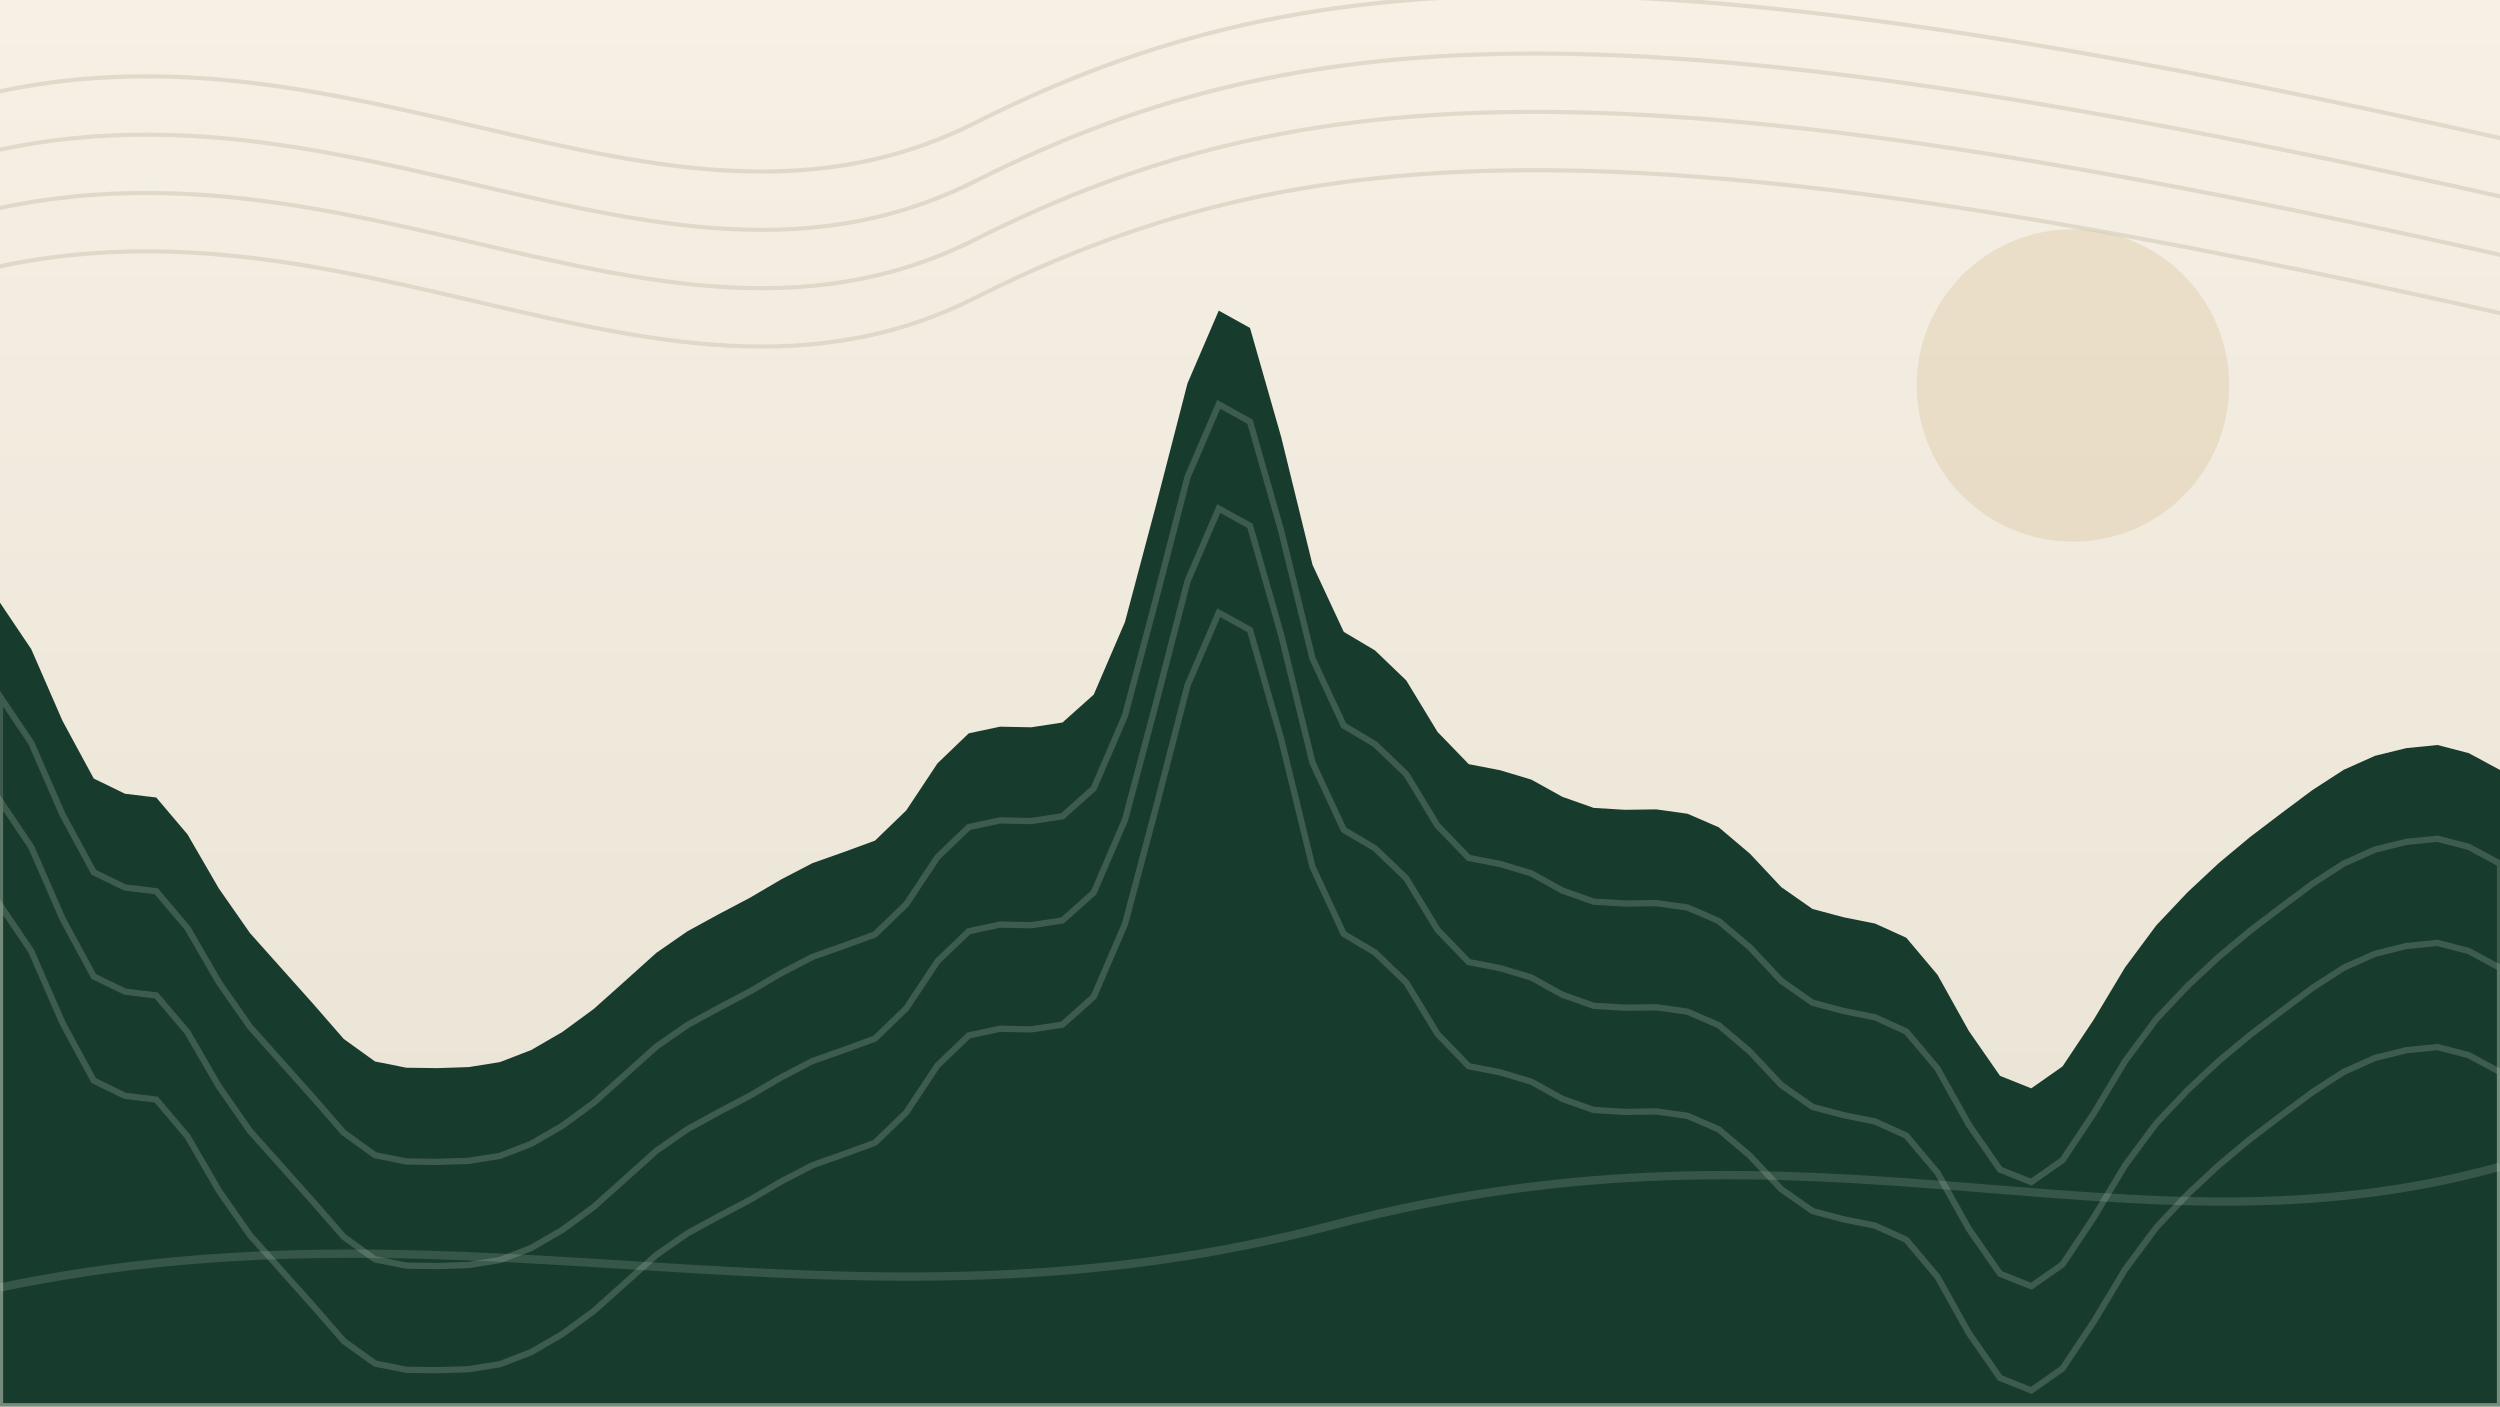
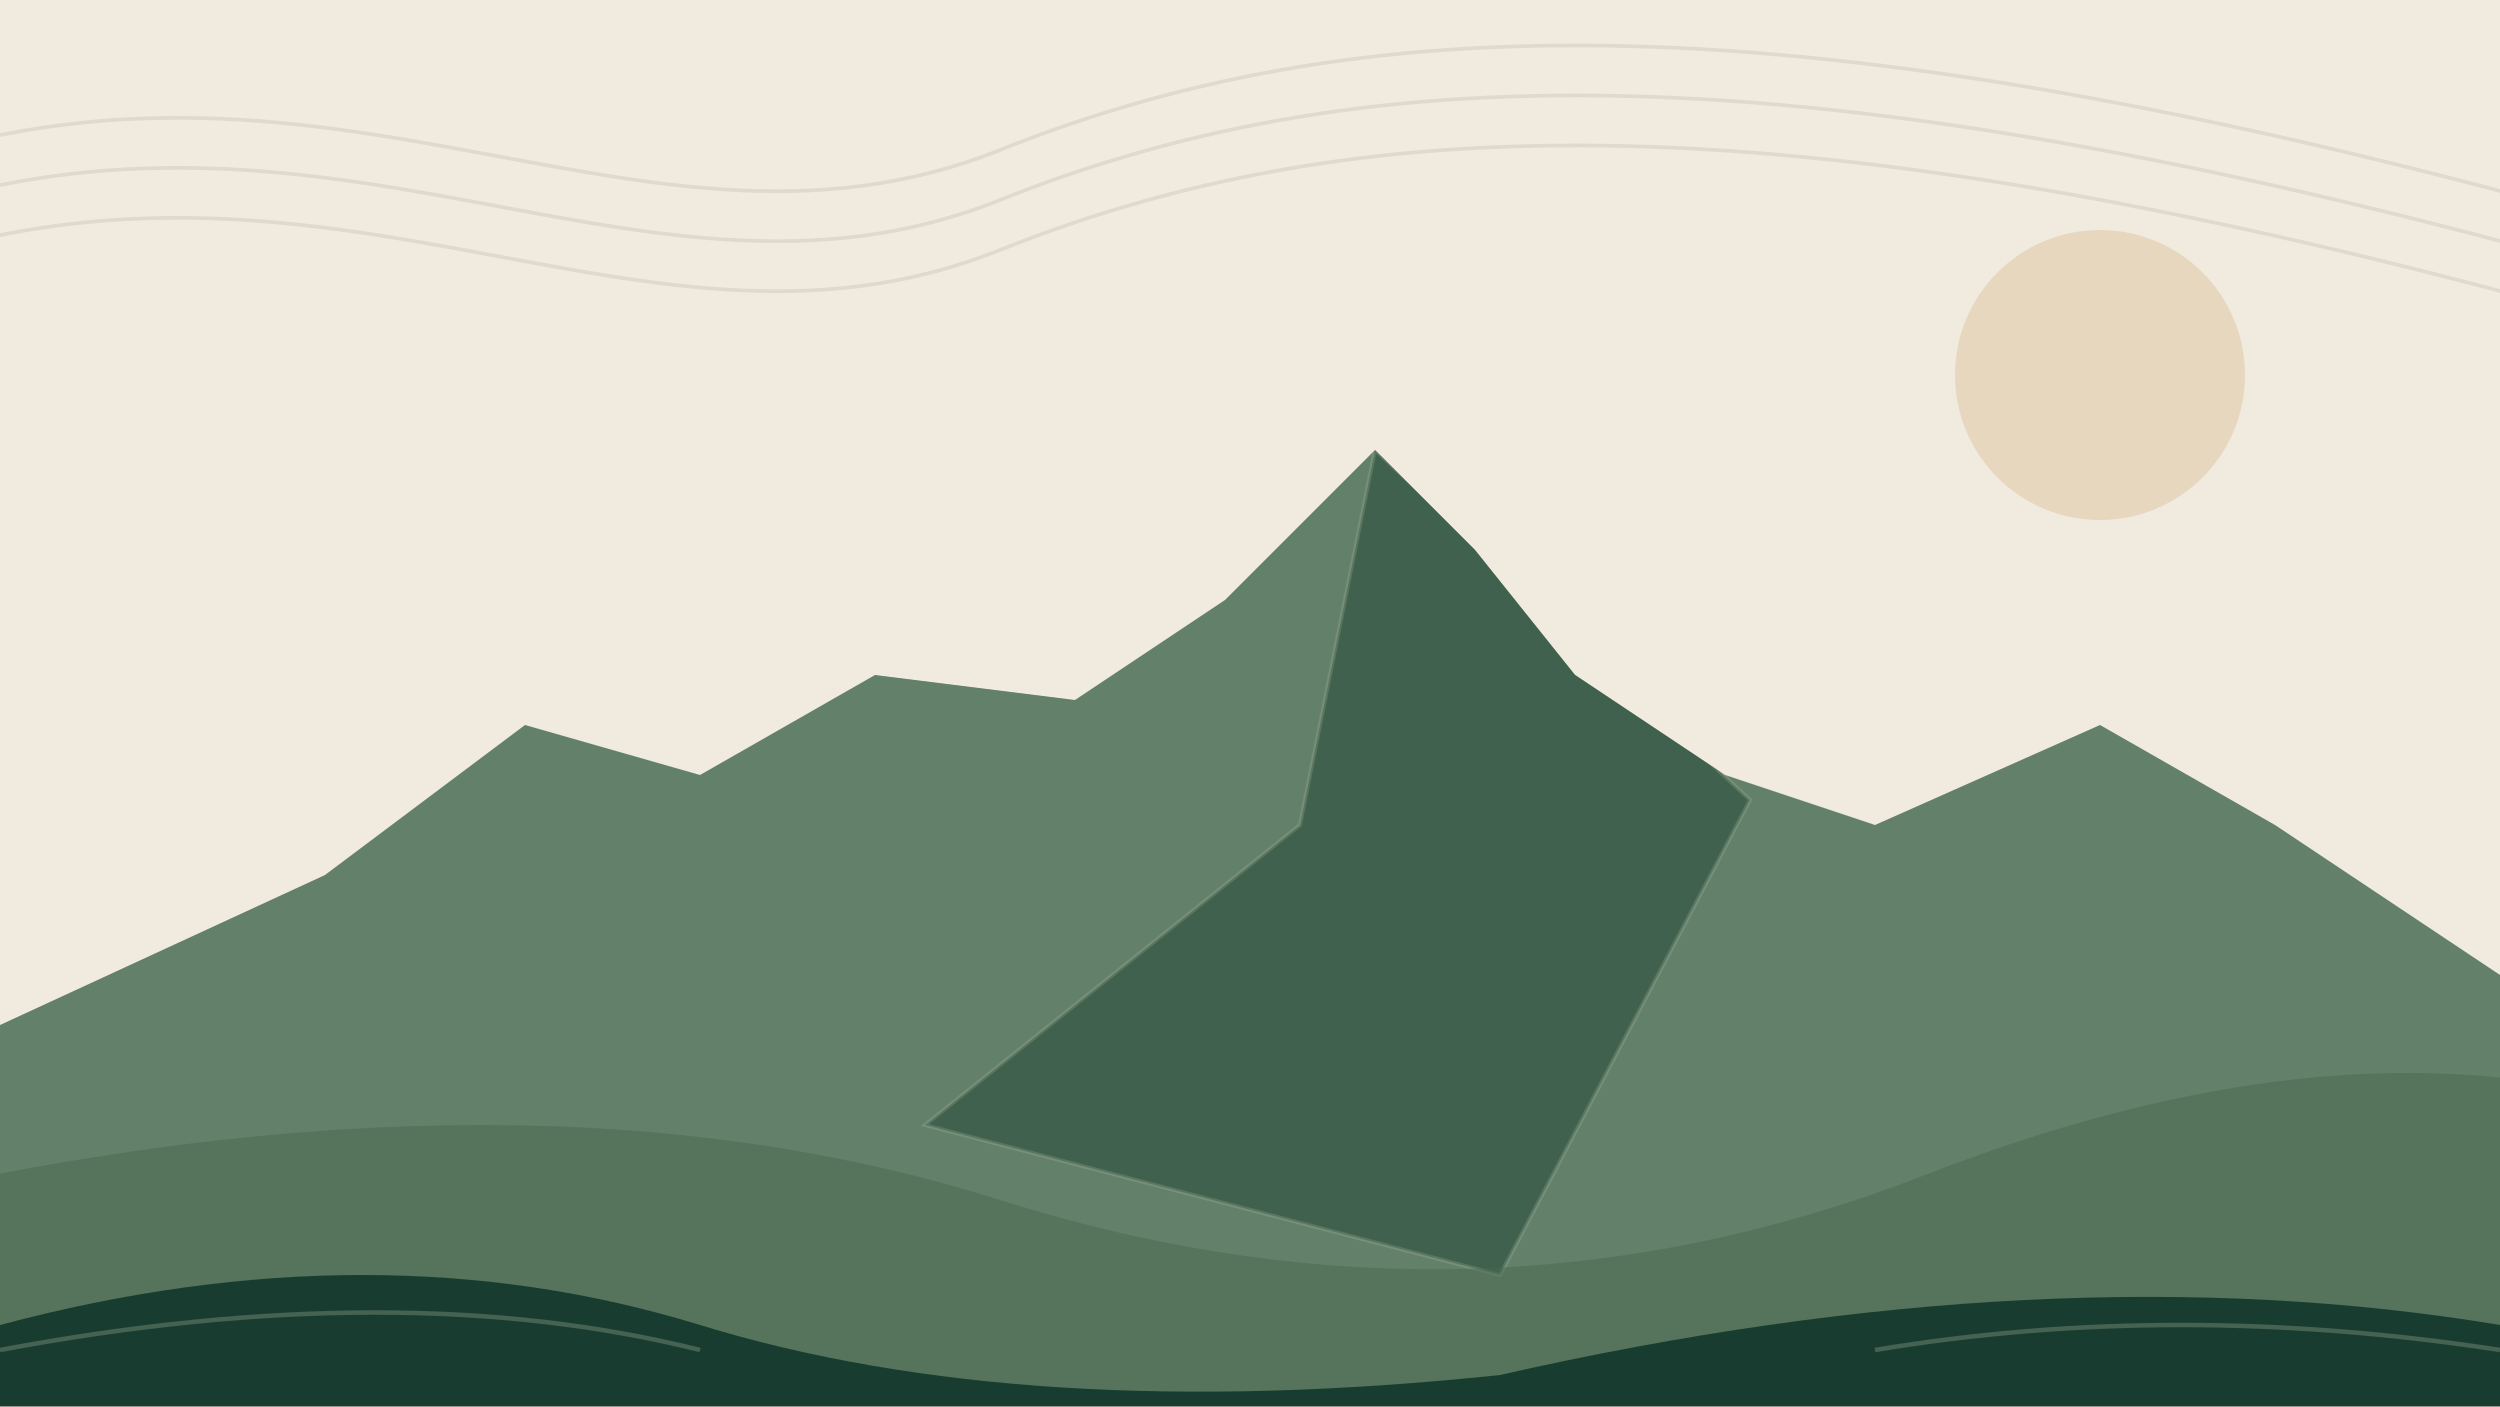
<svg xmlns="http://www.w3.org/2000/svg" viewBox="0 0 1200 675" role="img" aria-labelledby="title desc">
-   <defs>
-     <linearGradient id="paper" x2="0" y2="1">
-       <stop stop-color="#f6f0e5" />
-       <stop offset="1" stop-color="#e8e2d3" />
-     </linearGradient>
-     <clipPath id="ridge">
-       <path d="M 0 289.3 L 0.0 289.3 L 15.0 311.6 L 30.0 346.0 L 45.0 373.7 L 60.0 381.0 L 75.0 382.8 L 90.0 400.5 L 105.0 426.4 L 120.0 447.9 L 135.0 464.7 L 150.0 481.5 L 165.0 498.7 L 180.0 509.5 L 195.0 512.5 L 210.0 512.7 L 225.0 512.2 L 240.0 509.8 L 255.0 504.0 L 270.0 495.3 L 285.0 484.3 L 300.0 470.9 L 315.0 457.4 L 330.0 447.0 L 345.0 438.8 L 360.0 430.9 L 375.0 422.1 L 390.0 414.3 L 405.0 409.0 L 420.0 403.5 L 435.0 389.0 L 450.0 366.4 L 465.0 352.0 L 480.0 348.8 L 495.0 349.1 L 510.0 346.8 L 525.0 333.4 L 540.0 298.5 L 555.0 242.1 L 570.0 184.0 L 585.0 149.1 L 600.0 157.4 L 615.0 209.9 L 630.0 271.1 L 645.0 303.3 L 660.0 312.2 L 675.0 326.6 L 690.0 351.3 L 705.0 366.8 L 720.0 369.7 L 735.0 374.2 L 750.0 382.5 L 765.0 387.8 L 780.0 388.7 L 795.0 388.5 L 810.0 390.6 L 825.0 397.1 L 840.0 409.8 L 855.0 425.8 L 870.0 436.3 L 885.0 440.3 L 900.0 443.3 L 915.0 450.1 L 930.0 467.9 L 945.0 494.8 L 960.0 516.4 L 975.0 522.4 L 990.0 511.9 L 1005.0 489.4 L 1020.0 464.4 L 1035.0 444.2 L 1050.0 428.3 L 1065.0 414.3 L 1080.0 401.8 L 1095.0 390.4 L 1110.0 379.2 L 1125.0 369.5 L 1140.0 362.8 L 1155.0 359.1 L 1170.0 357.6 L 1185.0 361.5 L 1200.0 369.6 L 1200 675 L 0 675 Z" />
-     </clipPath>
-   </defs>
-   <rect width="1200" height="675" fill="url(#paper)" />
-   <g fill="none" stroke="#c9c1af" stroke-opacity=".48" stroke-width="2">
-     <path d="M-80 72 C135 -35 301 143 468 59 S801 -27 1260 80" />
-     <path d="M-80 100 C135 -7 301 171 468 87 S801 1 1260 108" />
-     <path d="M-80 128 C135 21 301 199 468 115 S801 29 1260 136" />
-     <path d="M-80 156 C135 49 301 227 468 143 S801 57 1260 164" />
-   </g>
-   <circle cx="995" cy="185" r="75" fill="#ddc9a4" fill-opacity=".42" />
-   <path d="M 0 471.5 L 0.0 471.5 L 15.0 480.9 L 30.0 495.3 L 45.0 507.0 L 60.0 510.0 L 75.0 510.8 L 90.0 518.2 L 105.0 529.1 L 120.0 538.1 L 135.0 545.2 L 150.0 552.2 L 165.0 559.4 L 180.0 564.0 L 195.0 565.2 L 210.0 565.3 L 225.0 565.1 L 240.0 564.1 L 255.0 561.7 L 270.0 558.0 L 285.0 553.4 L 300.0 547.8 L 315.0 542.1 L 330.0 537.7 L 345.0 534.3 L 360.0 531.0 L 375.0 527.3 L 390.0 524.0 L 405.0 521.8 L 420.0 519.5 L 435.0 513.4 L 450.0 503.9 L 465.0 497.8 L 480.0 496.5 L 495.0 496.6 L 510.0 495.7 L 525.0 490.0 L 540.0 475.4 L 555.0 451.7 L 570.0 427.3 L 585.0 412.6 L 600.0 416.1 L 615.0 438.1 L 630.0 463.8 L 645.0 477.4 L 660.0 481.1 L 675.0 487.2 L 690.0 497.6 L 705.0 504.1 L 720.0 505.3 L 735.0 507.1 L 750.0 510.7 L 765.0 512.9 L 780.0 513.2 L 795.0 513.2 L 810.0 514.0 L 825.0 516.8 L 840.0 522.1 L 855.0 528.8 L 870.0 533.2 L 885.0 534.9 L 900.0 536.2 L 915.0 539.0 L 930.0 546.5 L 945.0 557.8 L 960.0 566.9 L 975.0 569.4 L 990.0 565.0 L 1005.0 555.6 L 1020.0 545.1 L 1035.0 536.5 L 1050.0 529.9 L 1065.0 524.0 L 1080.0 518.8 L 1095.0 514.0 L 1110.0 509.3 L 1125.0 505.2 L 1140.0 502.4 L 1155.0 500.8 L 1170.0 500.2 L 1185.0 501.8 L 1200.0 505.2 L 1200 675 L 0 675 Z" fill="#a9bea9" />
-   <path d="M 0 413.0 L 0.0 413.0 L 15.0 427.5 L 30.0 449.9 L 45.0 467.9 L 60.0 472.7 L 75.0 473.9 L 90.0 485.3 L 105.0 502.2 L 120.0 516.1 L 135.0 527.1 L 150.0 538.0 L 165.0 549.1 L 180.0 556.2 L 195.0 558.1 L 210.0 558.2 L 225.0 558.0 L 240.0 556.4 L 255.0 552.6 L 270.0 546.9 L 285.0 539.8 L 300.0 531.1 L 315.0 522.3 L 330.0 515.6 L 345.0 510.3 L 360.0 505.1 L 375.0 499.4 L 390.0 494.3 L 405.0 490.9 L 420.0 487.3 L 435.0 477.9 L 450.0 463.2 L 465.0 453.8 L 480.0 451.7 L 495.0 451.9 L 510.0 450.4 L 525.0 441.7 L 540.0 419.0 L 555.0 382.4 L 570.0 344.6 L 585.0 321.9 L 600.0 327.3 L 615.0 361.4 L 630.0 401.2 L 645.0 422.1 L 660.0 427.9 L 675.0 437.3 L 690.0 453.4 L 705.0 463.4 L 720.0 465.3 L 735.0 468.2 L 750.0 473.6 L 765.0 477.1 L 780.0 477.6 L 795.0 477.5 L 810.0 478.9 L 825.0 483.1 L 840.0 491.4 L 855.0 501.8 L 870.0 508.6 L 885.0 511.2 L 900.0 513.1 L 915.0 517.6 L 930.0 529.1 L 945.0 546.7 L 960.0 560.6 L 975.0 564.6 L 990.0 557.8 L 1005.0 543.1 L 1020.0 526.9 L 1035.0 513.7 L 1050.0 503.4 L 1065.0 494.3 L 1080.0 486.2 L 1095.0 478.7 L 1110.0 471.5 L 1125.0 465.2 L 1140.0 460.8 L 1155.0 458.4 L 1170.0 457.4 L 1185.0 460.0 L 1200.0 465.2 L 1200 675 L 0 675 Z" fill="#668b73" />
-   <path d="M 0 289.3 L 0.0 289.3 L 15.0 311.6 L 30.0 346.0 L 45.0 373.7 L 60.0 381.0 L 75.0 382.8 L 90.0 400.5 L 105.0 426.4 L 120.0 447.9 L 135.0 464.7 L 150.0 481.5 L 165.0 498.7 L 180.0 509.5 L 195.0 512.5 L 210.0 512.7 L 225.0 512.2 L 240.0 509.8 L 255.0 504.0 L 270.0 495.3 L 285.0 484.3 L 300.0 470.9 L 315.0 457.4 L 330.0 447.0 L 345.0 438.8 L 360.0 430.9 L 375.0 422.1 L 390.0 414.3 L 405.0 409.0 L 420.0 403.5 L 435.0 389.0 L 450.0 366.4 L 465.0 352.0 L 480.0 348.8 L 495.0 349.1 L 510.0 346.8 L 525.0 333.4 L 540.0 298.5 L 555.0 242.1 L 570.0 184.0 L 585.0 149.1 L 600.0 157.4 L 615.0 209.9 L 630.0 271.1 L 645.0 303.3 L 660.0 312.2 L 675.0 326.6 L 690.0 351.3 L 705.0 366.8 L 720.0 369.7 L 735.0 374.2 L 750.0 382.5 L 765.0 387.8 L 780.0 388.7 L 795.0 388.5 L 810.0 390.6 L 825.0 397.1 L 840.0 409.8 L 855.0 425.8 L 870.0 436.3 L 885.0 440.3 L 900.0 443.3 L 915.0 450.1 L 930.0 467.9 L 945.0 494.8 L 960.0 516.4 L 975.0 522.4 L 990.0 511.9 L 1005.0 489.4 L 1020.0 464.4 L 1035.0 444.2 L 1050.0 428.3 L 1065.0 414.3 L 1080.0 401.8 L 1095.0 390.4 L 1110.0 379.2 L 1125.0 369.5 L 1140.0 362.8 L 1155.0 359.1 L 1170.0 357.6 L 1185.0 361.5 L 1200.0 369.6 L 1200 675 L 0 675 Z" fill="#173b2d" />
-   <g clip-path="url(#ridge)">
-     <path d="M 0 334.3 L 0.0 334.3 L 15.0 356.6 L 30.0 391.0 L 45.0 418.7 L 60.0 426.0 L 75.0 427.8 L 90.0 445.5 L 105.0 471.4 L 120.0 492.9 L 135.0 509.7 L 150.0 526.5 L 165.0 543.7 L 180.0 554.5 L 195.0 557.5 L 210.0 557.7 L 225.0 557.2 L 240.0 554.8 L 255.0 549.0 L 270.0 540.3 L 285.0 529.3 L 300.0 515.9 L 315.0 502.4 L 330.0 492.0 L 345.0 483.8 L 360.0 475.9 L 375.0 467.1 L 390.0 459.3 L 405.0 454.0 L 420.0 448.5 L 435.0 434.0 L 450.0 411.4 L 465.0 397.0 L 480.0 393.8 L 495.0 394.1 L 510.0 391.8 L 525.0 378.4 L 540.0 343.5 L 555.0 287.1 L 570.0 229.0 L 585.0 194.1 L 600.0 202.4 L 615.0 254.9 L 630.0 316.1 L 645.0 348.3 L 660.0 357.2 L 675.0 371.6 L 690.0 396.3 L 705.0 411.8 L 720.0 414.7 L 735.0 419.2 L 750.0 427.5 L 765.0 432.8 L 780.0 433.7 L 795.0 433.5 L 810.0 435.6 L 825.0 442.1 L 840.0 454.8 L 855.0 470.8 L 870.0 481.3 L 885.0 485.3 L 900.0 488.3 L 915.0 495.1 L 930.0 512.9 L 945.0 539.8 L 960.0 561.4 L 975.0 567.4 L 990.0 556.9 L 1005.0 534.4 L 1020.0 509.4 L 1035.0 489.2 L 1050.0 473.3 L 1065.0 459.3 L 1080.0 446.8 L 1095.0 435.4 L 1110.0 424.2 L 1125.0 414.5 L 1140.0 407.8 L 1155.0 404.1 L 1170.0 402.6 L 1185.0 406.5 L 1200.0 414.6 L 1200 675 L 0 675 Z" fill="none" stroke="#d8e2d2" stroke-opacity=".20" stroke-width="3" />
-     <path d="M 0 384.3 L 0.0 384.3 L 15.0 406.6 L 30.0 441.0 L 45.0 468.7 L 60.0 476.0 L 75.0 477.8 L 90.0 495.5 L 105.0 521.4 L 120.0 542.9 L 135.0 559.7 L 150.0 576.5 L 165.0 593.7 L 180.0 604.5 L 195.0 607.5 L 210.0 607.7 L 225.0 607.2 L 240.0 604.8 L 255.0 599.0 L 270.0 590.3 L 285.0 579.3 L 300.0 565.9 L 315.0 552.4 L 330.0 542.0 L 345.0 533.8 L 360.0 525.9 L 375.0 517.1 L 390.0 509.3 L 405.0 504.0 L 420.0 498.5 L 435.0 484.0 L 450.0 461.4 L 465.0 447.0 L 480.0 443.8 L 495.0 444.1 L 510.0 441.8 L 525.0 428.4 L 540.0 393.5 L 555.0 337.1 L 570.0 279.0 L 585.0 244.1 L 600.0 252.4 L 615.0 304.9 L 630.0 366.1 L 645.0 398.3 L 660.0 407.2 L 675.0 421.6 L 690.0 446.3 L 705.0 461.8 L 720.0 464.7 L 735.0 469.2 L 750.0 477.5 L 765.0 482.8 L 780.0 483.7 L 795.0 483.5 L 810.0 485.6 L 825.0 492.1 L 840.0 504.8 L 855.0 520.8 L 870.0 531.3 L 885.0 535.3 L 900.0 538.3 L 915.0 545.1 L 930.0 562.9 L 945.0 589.8 L 960.0 611.4 L 975.0 617.4 L 990.0 606.9 L 1005.0 584.4 L 1020.0 559.4 L 1035.0 539.2 L 1050.0 523.3 L 1065.0 509.3 L 1080.0 496.8 L 1095.0 485.4 L 1110.0 474.2 L 1125.0 464.5 L 1140.0 457.8 L 1155.0 454.1 L 1170.0 452.6 L 1185.0 456.5 L 1200.0 464.6 L 1200 675 L 0 675 Z" fill="none" stroke="#d8e2d2" stroke-opacity=".20" stroke-width="3" />
-     <path d="M 0 434.3 L 0.0 434.3 L 15.0 456.6 L 30.0 491.0 L 45.0 518.7 L 60.0 526.0 L 75.0 527.8 L 90.0 545.5 L 105.0 571.4 L 120.0 592.9 L 135.0 609.7 L 150.0 626.5 L 165.0 643.7 L 180.0 654.5 L 195.0 657.5 L 210.0 657.7 L 225.0 657.2 L 240.0 654.8 L 255.0 649.0 L 270.0 640.3 L 285.0 629.3 L 300.0 615.9 L 315.0 602.4 L 330.0 592.0 L 345.0 583.8 L 360.0 575.9 L 375.0 567.1 L 390.0 559.3 L 405.0 554.0 L 420.0 548.5 L 435.0 534.0 L 450.0 511.4 L 465.0 497.0 L 480.0 493.8 L 495.0 494.1 L 510.0 491.8 L 525.0 478.4 L 540.0 443.5 L 555.0 387.1 L 570.0 329.0 L 585.0 294.1 L 600.0 302.4 L 615.0 354.9 L 630.0 416.1 L 645.0 448.3 L 660.0 457.2 L 675.0 471.6 L 690.0 496.3 L 705.0 511.8 L 720.0 514.7 L 735.0 519.2 L 750.0 527.5 L 765.0 532.8 L 780.0 533.7 L 795.0 533.5 L 810.0 535.6 L 825.0 542.1 L 840.0 554.8 L 855.0 570.8 L 870.0 581.3 L 885.0 585.3 L 900.0 588.3 L 915.0 595.1 L 930.0 612.9 L 945.0 639.8 L 960.0 661.4 L 975.0 667.4 L 990.0 656.9 L 1005.0 634.4 L 1020.0 609.4 L 1035.0 589.2 L 1050.0 573.3 L 1065.0 559.3 L 1080.0 546.8 L 1095.0 535.4 L 1110.0 524.2 L 1125.0 514.5 L 1140.0 507.8 L 1155.0 504.1 L 1170.0 502.6 L 1185.0 506.5 L 1200.0 514.6 L 1200 675 L 0 675 Z" fill="none" stroke="#d8e2d2" stroke-opacity=".20" stroke-width="3" />
-     <path d="M0 618 C230 570 405 650 640 588 S1020 610 1200 560" fill="none" stroke="#c5d7c2" stroke-opacity=".18" stroke-width="4" />
+   <rect width="1200" height="675" fill="#f1ebdf" />
+   <g transform="scale(12)">
+     <g fill="none" stroke="#c7bdab" stroke-opacity=".36" stroke-width=".15">
+       <path d="M-8 8 C12 -1 25 12 40 6 S73 0 105 9" />
+       <path d="M-8 10 C12 1 25 14 40 8 S73 2 105 11" />
+       <path d="M-8 12 C12 3 25 16 40 10 S73 4 105 13" />
+     </g>
+     <circle cx="84" cy="15" r="5.8" fill="#d6bd91" opacity=".42" />
+     <path d="M0 46 Q14 38 28 43 T56 42 T81 42 T100 40 V56.25 H0Z" fill="#b6c4ad" />
+     <defs>
+       <clipPath id="mountain">
+         <path d="M0 41 L13 35 L21 29 L28 31 L35 27 L43 28 L49 24 L55 18 L59 22 L63 27 L69 31 L75 33 L84 29 L91 33 L100 39 L100 56.25 L0 56.25 Z" />
+       </clipPath>
+     </defs>
+     <path d="M0 41 L13 35 L21 29 L28 31 L35 27 L43 28 L49 24 L55 18 L59 22 L63 27 L69 31 L75 33 L84 29 L91 33 L100 39 L100 56.25 L0 56.25 Z" fill="#63806a" />
+     <g clip-path="url(#mountain)">
+       <path d="M55 18 L52 33 L37 45 L60 51 L70 32 Z" fill="#315541" opacity=".72" />
+       <path d="M55 18 L52 33 L37 45 L60 51 L70 32 Z" fill="none" stroke="#c9d1b7" stroke-opacity=".19" stroke-width=".16" />
+       <path d="M-5 48 Q21 42 40 48 T77 47 T108 45 V60 H-5Z" fill="#47674e" opacity=".48" />
+     </g>
+     <path d="M0 53 Q15 49 28 53 T60 55 Q82 50 100 53 V56.25 H0Z" fill="#183d30" />
+     <path d="M0 54 Q16 51 28 54 M75 54 Q87 52 100 54" fill="none" stroke="#d6d9bc" stroke-opacity=".24" stroke-width=".18" />
  </g>
</svg>
